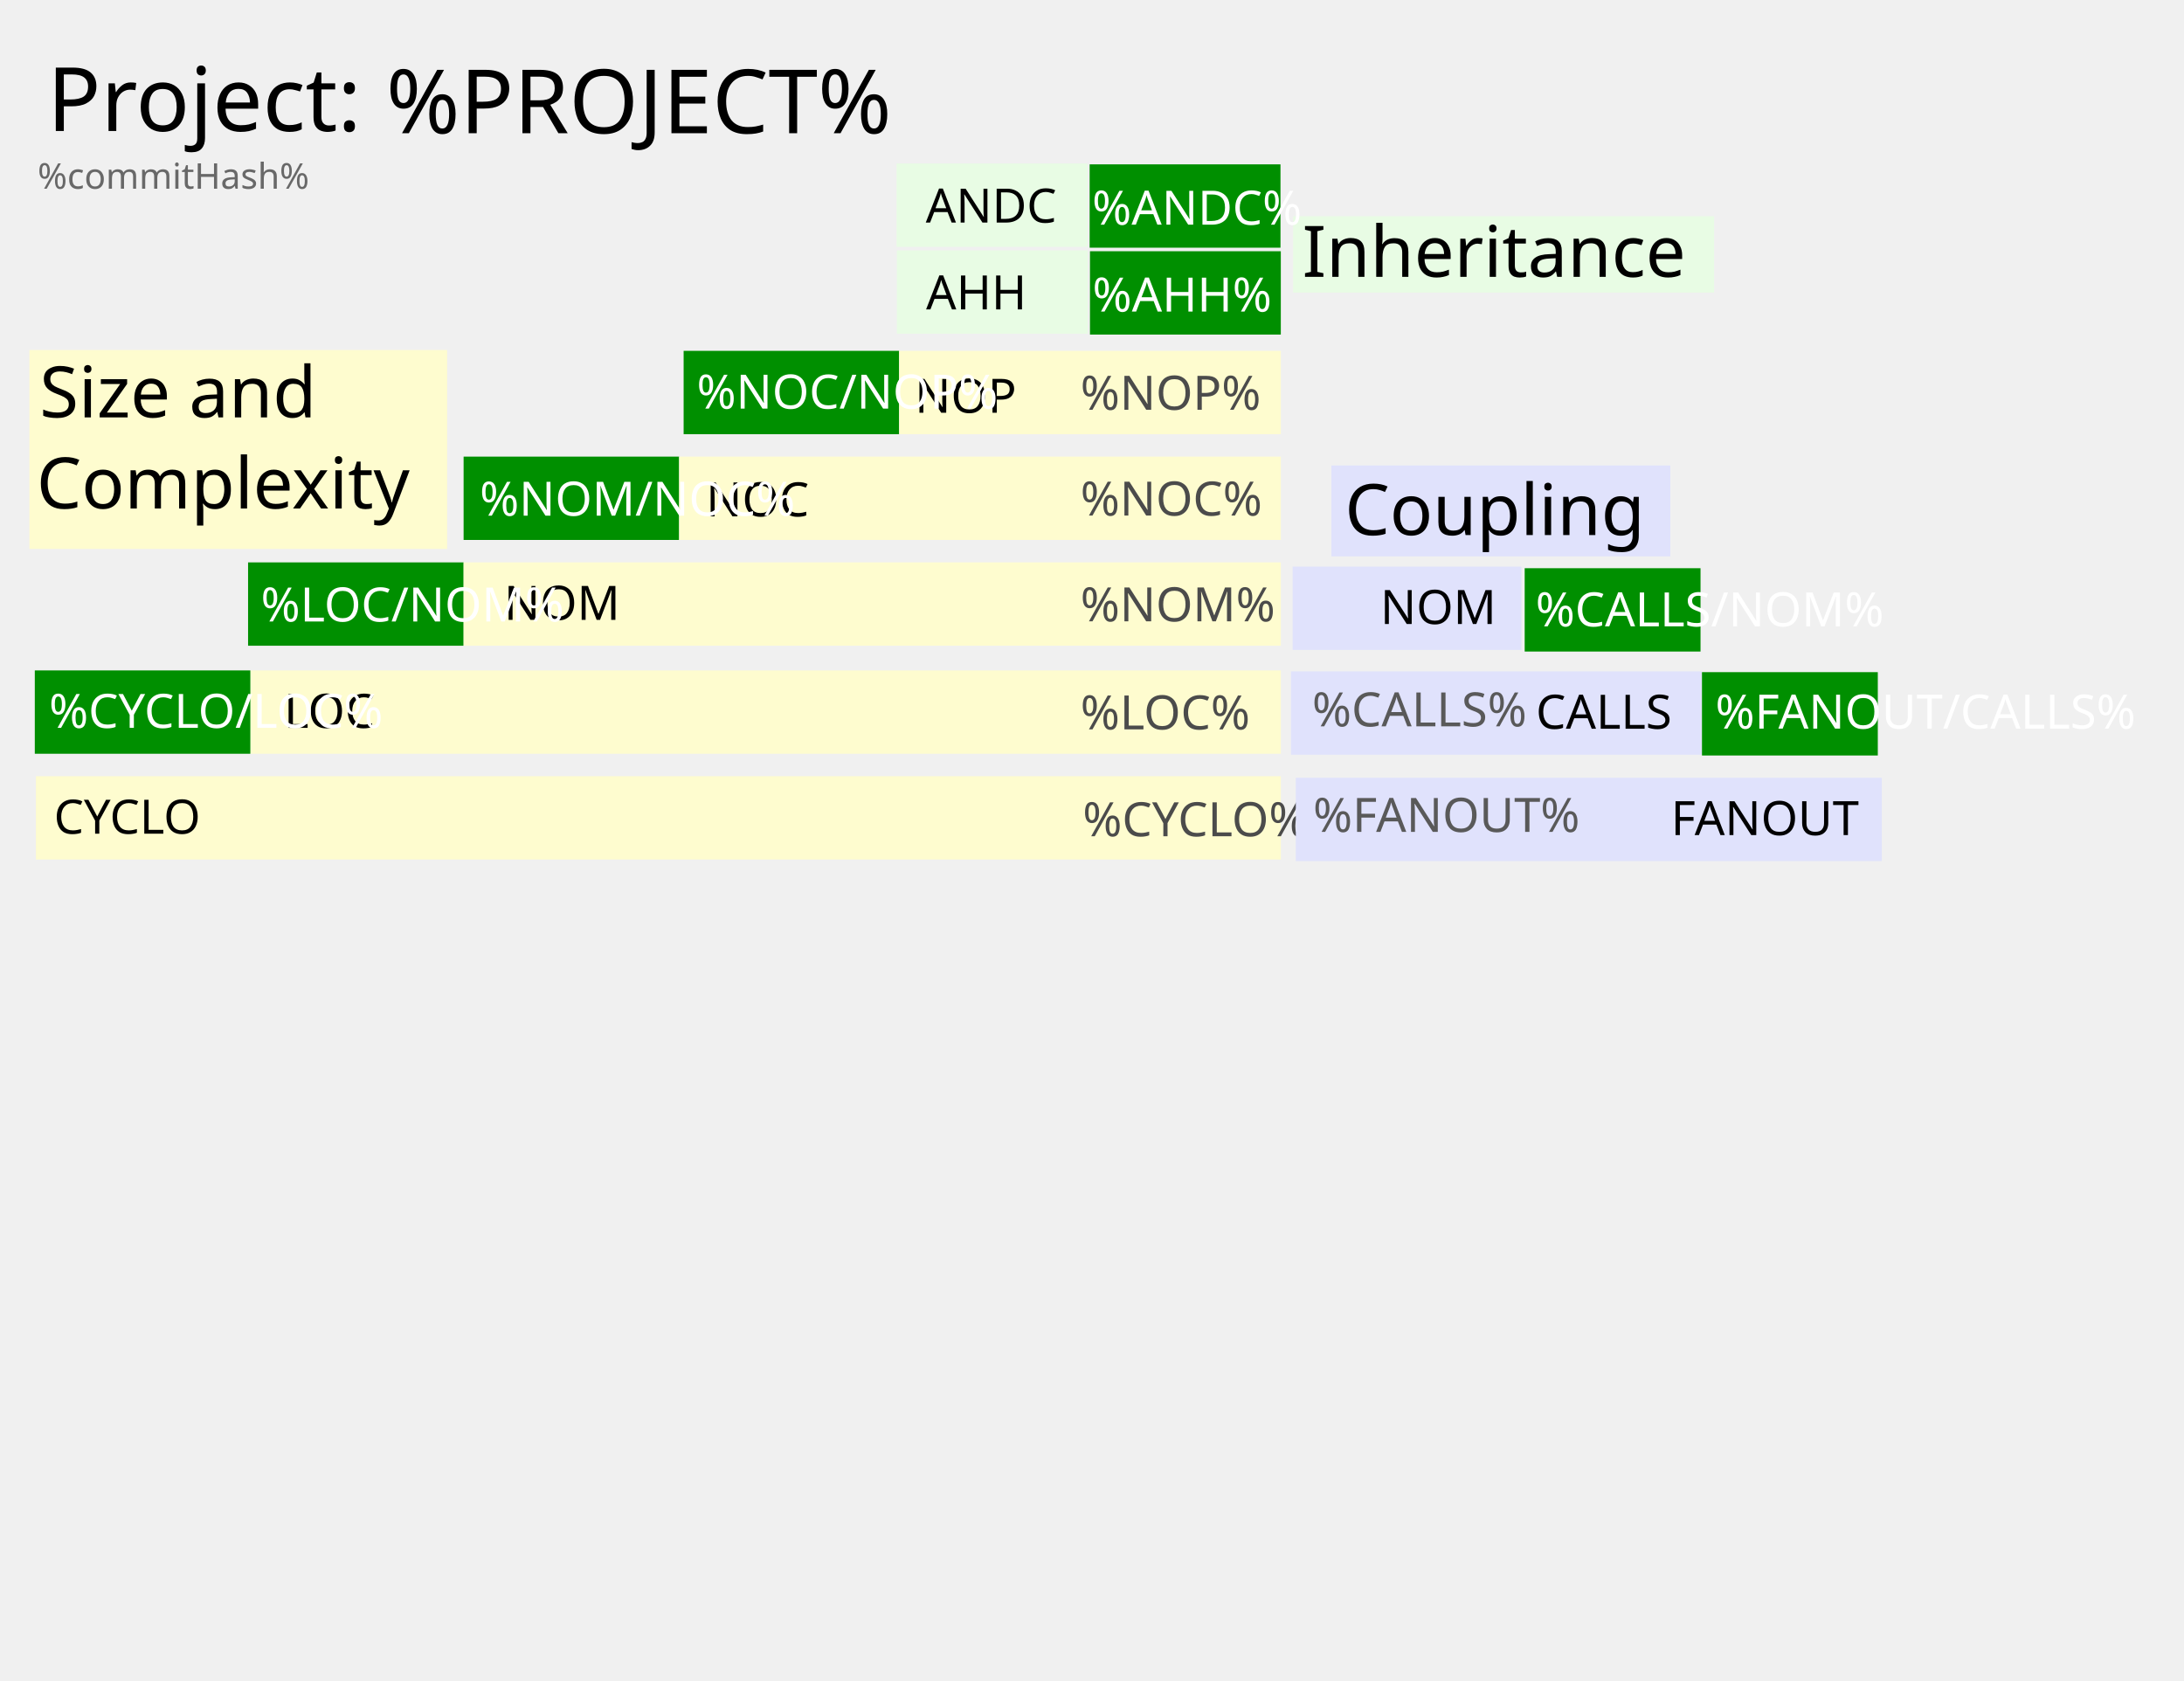
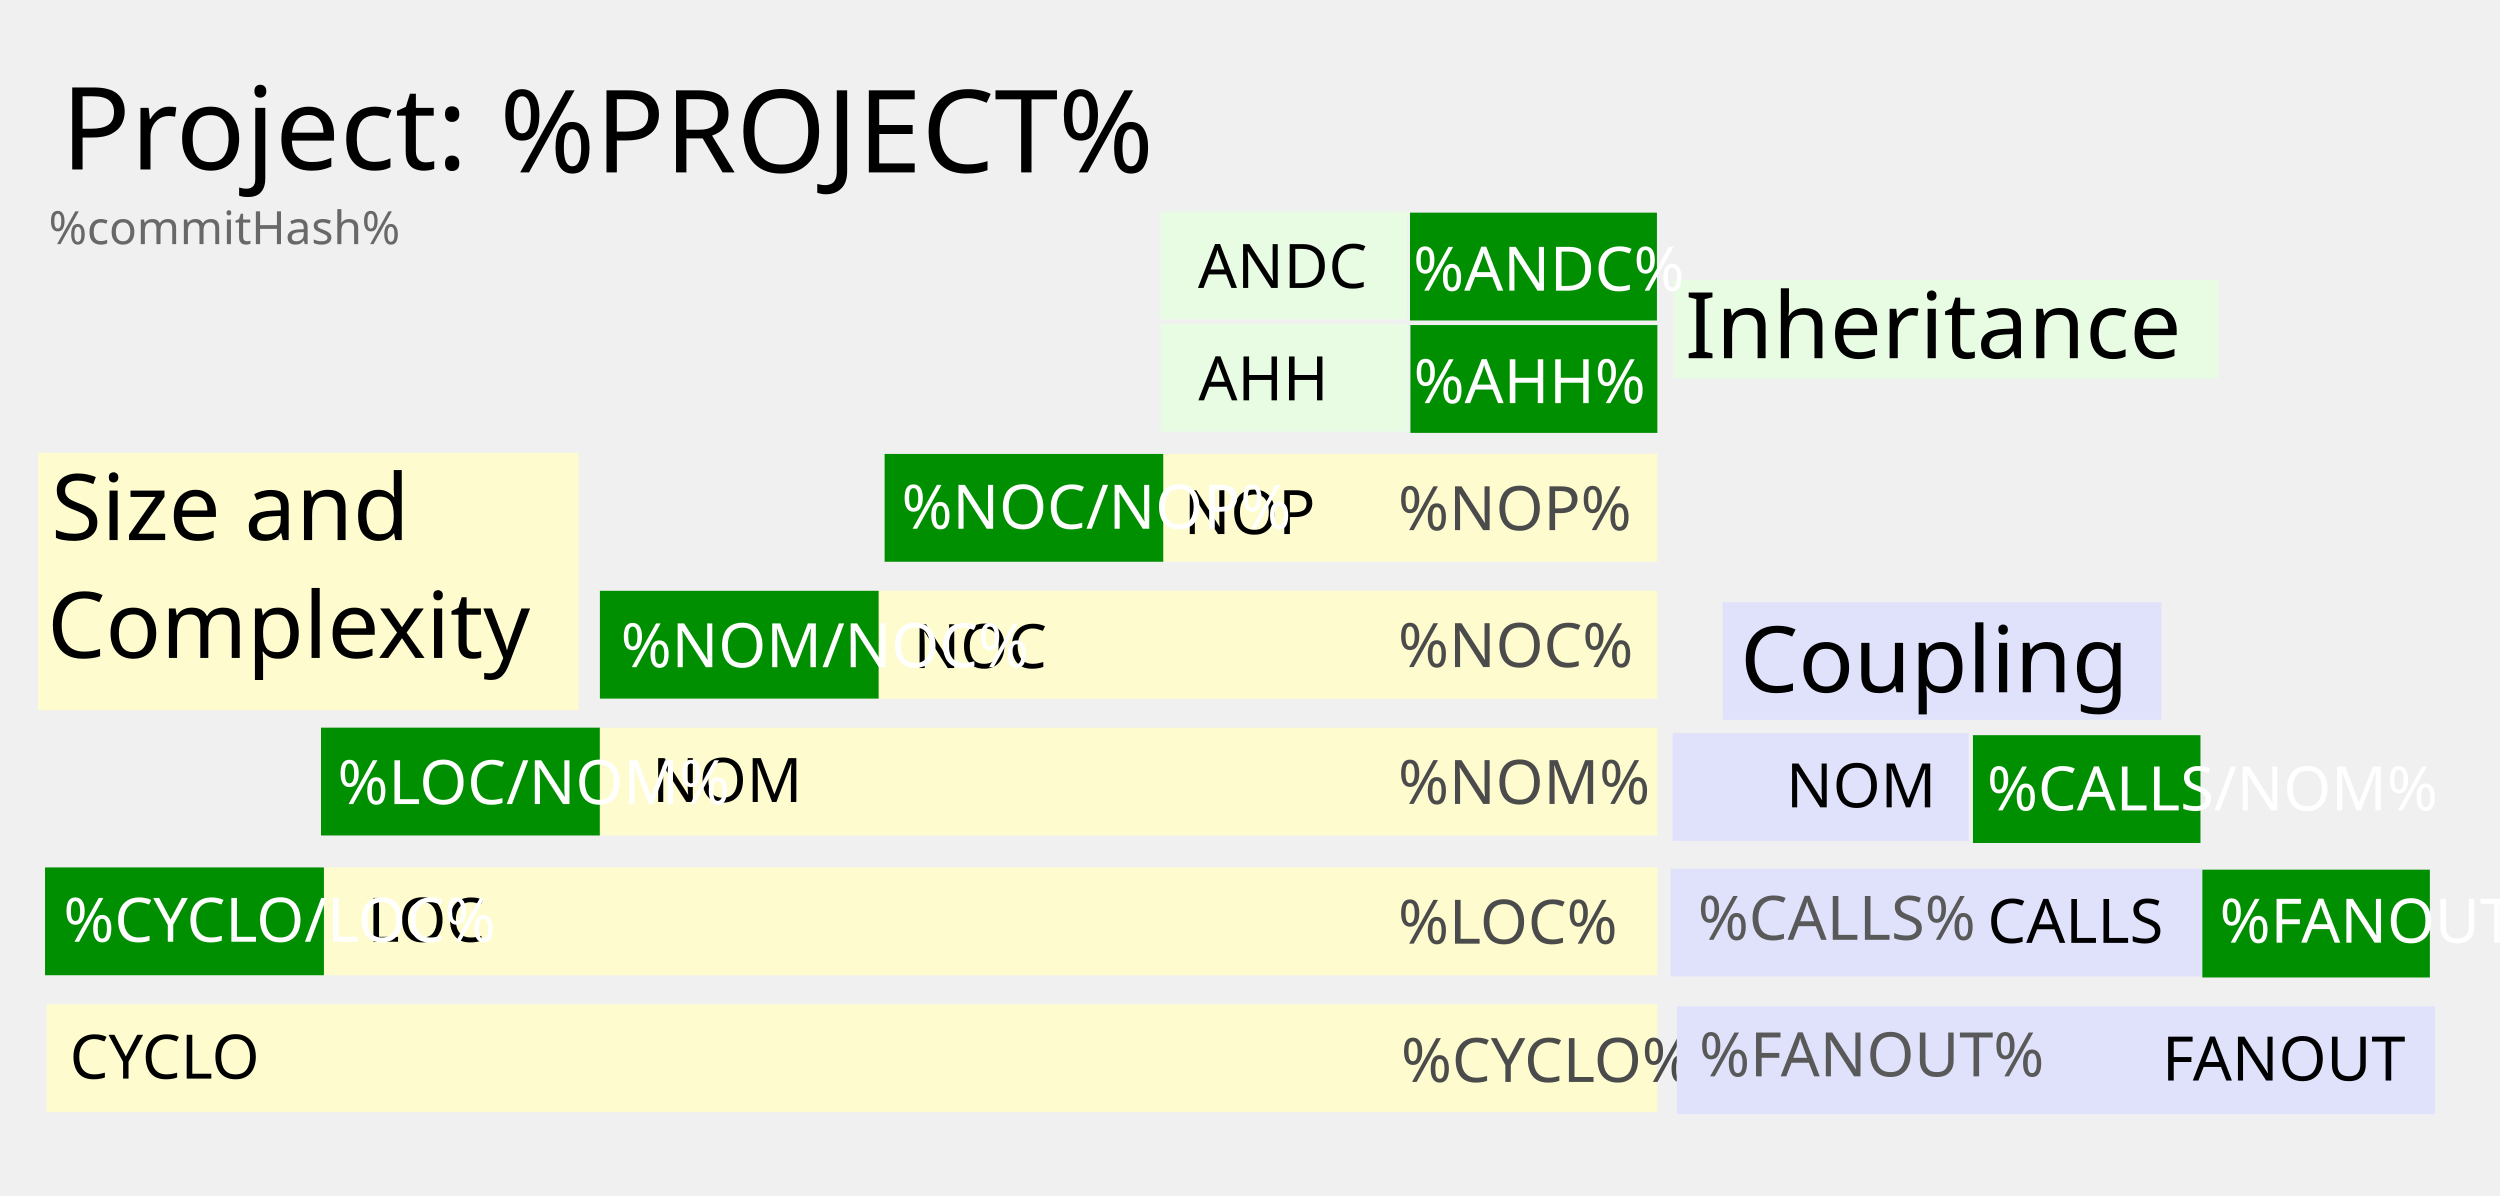
- <svg xmlns="http://www.w3.org/2000/svg" xmlns:xlink="http://www.w3.org/1999/xlink" width="260mm" height="200mm" viewBox="0 0 260 200" version="1.1" id="svg8">
+ <svg xmlns="http://www.w3.org/2000/svg" xmlns:xlink="http://www.w3.org/1999/xlink" width="230mm" height="110mm" viewBox="0 0 230 110" version="1.1" id="svg8">
  <defs id="defs2">
    <linearGradient id="linearGradient840">
      <stop style="stop-color:#000000;stop-opacity:1;" offset="0" id="stop836" />
      <stop style="stop-color:#000000;stop-opacity:0;" offset="1" id="stop838" />
    </linearGradient>
    <linearGradient xlink:href="#linearGradient840" id="linearGradient842" x1="33.221" y1="-139.545" x2="113.455" y2="-139.545" gradientUnits="userSpaceOnUse" />
  </defs>
  <g id="layer1" transform="translate(0,-97)">
    <rect style="fill:#e0e2fc;fill-opacity:1;stroke:none;stroke-width:0.166;stroke-miterlimit:4;stroke-dasharray:none;stroke-opacity:1" id="rect1041" width="40.358" height="10.824" x="158.491" y="152.407" />
    <rect style="fill:#e8fce4;fill-opacity:1;stroke:none;stroke-width:0.151;stroke-miterlimit:4;stroke-dasharray:none;stroke-opacity:1" id="rect1039" width="50.113" height="9.087" x="153.947" y="122.74" />
    <rect style="fill:#fefccf;fill-opacity:1;stroke:none;stroke-width:0.182;stroke-miterlimit:4;stroke-dasharray:none;stroke-opacity:1" id="rect1035" width="49.731" height="23.676" x="3.503" y="138.666" />
    <rect style="fill:#008f00;fill-opacity:1;stroke:none;stroke-width:0.14;stroke-miterlimit:4;stroke-dasharray:none;stroke-opacity:1" id="rect826" width="25.658" height="9.919" x="81.384" y="138.762" />
    <rect style="fill:#fefccf;fill-opacity:1;stroke:none;stroke-width:0.186;stroke-miterlimit:4;stroke-dasharray:none;stroke-opacity:1" id="rect826-1" width="45.436" height="9.919" x="107.041" y="138.762" />
    <text xml:space="preserve" style="font-style:normal;font-weight:normal;font-size:10.583px;line-height:1.25;font-family:sans-serif;letter-spacing:0px;word-spacing:0px;fill:#000000;fill-opacity:1;stroke:none;stroke-width:0.265" x="108.912" y="146.135" id="text1141">
      <tspan x="108.912" y="146.135" id="tspan1139" style="stroke-width:0.265">
        <tspan x="108.912" y="146.135" style="font-size:5.644px;fill:#000000;fill-opacity:1;stroke-width:0.265" id="tspan1137">NOP</tspan>
      </tspan>
    </text>
    <text xml:space="preserve" style="font-style:normal;font-weight:normal;font-size:10.583px;line-height:1.25;font-family:sans-serif;letter-spacing:0px;word-spacing:0px;fill:#4b4b4b;fill-opacity:1;stroke:none;stroke-width:0.265" x="128.623" y="145.776" id="text1115">
      <tspan x="128.623" y="145.776" id="tspan1113" style="fill:#4b4b4b;fill-opacity:1;stroke-width:0.265">
        <tspan x="128.623" y="145.776" style="font-size:5.644px;fill:#4b4b4b;fill-opacity:1;stroke-width:0.265" id="tspan1111">%NOP%</tspan>
      </tspan>
    </text>
    <rect style="fill:#008f00;fill-opacity:1;stroke:none;stroke-width:0.14;stroke-miterlimit:4;stroke-dasharray:none;stroke-opacity:1" id="rect826-2" width="25.658" height="9.919" x="55.191" y="151.353" />
    <rect style="fill:#fefccf;fill-opacity:1;stroke:none;stroke-width:0.234;stroke-miterlimit:4;stroke-dasharray:none;stroke-opacity:1" id="rect826-1-8" width="71.628" height="9.919" x="80.849" y="151.353" />
    <text xml:space="preserve" style="font-style:normal;font-weight:normal;font-size:10.583px;line-height:1.25;font-family:sans-serif;letter-spacing:0px;word-spacing:0px;fill:#000000;fill-opacity:1;stroke:none;stroke-width:0.265" x="84.056" y="158.459" id="text1129">
      <tspan x="84.056" y="158.459" id="tspan1127" style="stroke-width:0.265">
        <tspan x="84.056" y="158.459" style="font-size:5.644px;fill:#000000;fill-opacity:1;stroke-width:0.265" id="tspan1123">NOC</tspan>
        <tspan dx="0" x="96.668" y="158.459" style="font-size:5.644px;fill:#000000;fill-opacity:1;stroke-width:0.265" id="tspan1125" />
      </tspan>
    </text>
    <text xml:space="preserve" style="font-style:normal;font-weight:normal;font-size:10.583px;line-height:1.25;font-family:sans-serif;letter-spacing:0px;word-spacing:0px;fill:#4b4b4b;fill-opacity:1;stroke:none;stroke-width:0.265" x="128.623" y="158.367" id="text1135">
      <tspan x="128.623" y="158.367" id="tspan1133" style="fill:#4b4b4b;fill-opacity:1;stroke-width:0.265">
        <tspan x="128.623" y="158.367" style="font-size:5.644px;fill:#4b4b4b;fill-opacity:1;stroke-width:0.265" id="tspan1131">%NOC%</tspan>
      </tspan>
    </text>
    <text xml:space="preserve" style="font-style:normal;font-weight:normal;font-size:10.583px;line-height:1.25;font-family:sans-serif;letter-spacing:0px;word-spacing:0px;fill:#ffffff;fill-opacity:1;stroke:none;stroke-width:0.265" x="82.944" y="145.642" id="text1177">
      <tspan x="82.944" y="145.642" id="tspan1175" style="stroke-width:0.265">
        <tspan x="82.944" y="145.642" style="font-size:5.644px;fill:#ffffff;fill-opacity:1;stroke-width:0.265" id="tspan1173">%NOC/NOP%</tspan>
      </tspan>
    </text>
    <text xml:space="preserve" style="font-style:normal;font-weight:normal;font-size:10.583px;line-height:1.25;font-family:sans-serif;letter-spacing:0px;word-spacing:0px;fill:#ffffff;fill-opacity:1;stroke:none;stroke-width:0.265" x="57.11" y="158.383" id="text1121">
      <tspan x="57.11" y="158.383" id="tspan1119" style="stroke-width:0.265">
        <tspan x="57.11" y="158.383" style="font-size:5.644px;fill:#ffffff;fill-opacity:1;stroke-width:0.265" id="tspan1117">%NOM/NOC%</tspan>
      </tspan>
    </text>
    <rect style="fill:#008f00;fill-opacity:1;stroke:none;stroke-width:0.14;stroke-miterlimit:4;stroke-dasharray:none;stroke-opacity:1" id="rect826-2-8" width="25.658" height="9.919" x="29.533" y="163.944" />
    <rect style="fill:#fefccf;fill-opacity:1;stroke:none;stroke-width:0.272;stroke-miterlimit:4;stroke-dasharray:none;stroke-opacity:1" id="rect826-1-8-9" width="97.286" height="9.919" x="55.191" y="163.944" />
    <text xml:space="preserve" style="font-style:normal;font-weight:normal;font-size:10.583px;line-height:1.25;font-family:sans-serif;letter-spacing:0px;word-spacing:0px;fill:#000000;fill-opacity:1;stroke:none;stroke-width:0.265" x="60.002" y="170.783" id="text1159">
      <tspan x="60.002" y="170.783" id="tspan1157" style="stroke-width:0.265">
        <tspan x="60.002" y="170.783" style="font-size:5.644px;fill:#000000;fill-opacity:1;stroke-width:0.265" id="tspan1155">NOM</tspan>
      </tspan>
    </text>
    <text xml:space="preserve" style="font-style:normal;font-weight:normal;font-size:10.583px;line-height:1.25;font-family:sans-serif;letter-spacing:0px;word-spacing:0px;fill:#4b4b4b;fill-opacity:1;stroke:none;stroke-width:0.265" x="128.623" y="170.958" id="text1171">
      <tspan x="128.623" y="170.958" id="tspan1169" style="fill:#4b4b4b;fill-opacity:1;stroke-width:0.265">
        <tspan x="128.623" y="170.958" style="font-size:5.644px;fill:#4b4b4b;fill-opacity:1;stroke-width:0.265" id="tspan1167">%NOM%</tspan>
      </tspan>
    </text>
    <text xml:space="preserve" style="font-style:normal;font-weight:normal;font-size:10.583px;line-height:1.25;font-family:sans-serif;letter-spacing:0px;word-spacing:0px;fill:#ffffff;fill-opacity:1;stroke:none;stroke-width:0.265" x="31.051" y="170.974" id="text1153">
      <tspan x="31.051" y="170.974" id="tspan1151" style="stroke-width:0.265">
        <tspan x="31.051" y="170.974" style="font-size:5.644px;fill:#ffffff;fill-opacity:1;stroke-width:0.265" id="tspan1149">%LOC/NOM%</tspan>
      </tspan>
    </text>
    <rect style="fill:#fefccf;fill-opacity:1;stroke:none;stroke-width:0.306;stroke-miterlimit:4;stroke-dasharray:none;stroke-opacity:1" id="rect826-1-8-9-3" width="122.677" height="9.919" x="29.801" y="176.803" />
    <text xml:space="preserve" style="font-style:normal;font-weight:normal;font-size:10.583px;line-height:1.25;font-family:sans-serif;letter-spacing:0px;word-spacing:0px;fill:#000000;fill-opacity:1;stroke:none;stroke-width:0.265" x="33.81" y="183.642" id="text1147">
      <tspan x="33.81" y="183.642" id="tspan1145" style="stroke-width:0.265">
        <tspan x="33.81" y="183.642" style="font-size:5.644px;fill:#000000;fill-opacity:1;stroke-width:0.265" id="tspan1143">LOC</tspan>
      </tspan>
    </text>
    <text xml:space="preserve" style="font-style:normal;font-weight:normal;font-size:10.583px;line-height:1.25;font-family:sans-serif;letter-spacing:0px;word-spacing:0px;fill:#4b4b4b;fill-opacity:1;stroke:none;stroke-width:0.265" x="128.623" y="183.817" id="text1165">
      <tspan x="128.623" y="183.817" id="tspan1163" style="fill:#4b4b4b;fill-opacity:1;stroke-width:0.265">
        <tspan x="128.623" y="183.817" style="font-size:5.644px;fill:#4b4b4b;fill-opacity:1;stroke-width:0.265" id="tspan1161">%LOC%</tspan>
      </tspan>
    </text>
    <text xml:space="preserve" style="font-style:normal;font-weight:normal;font-size:10.583px;line-height:1.25;font-family:sans-serif;letter-spacing:0px;word-spacing:0px;fill:#000000;fill-opacity:1;stroke:none;stroke-width:0.265" x="5.613" y="112.594" id="text1199">
      <tspan x="5.613" y="112.594" id="tspan1197" style="stroke-width:0.265">
        <tspan x="5.613" y="112.594" id="tspan1195" style="stroke-width:0.265">Project:</tspan>
      </tspan>
    </text>
    <text xml:space="preserve" style="font-style:normal;font-weight:normal;font-size:10.583px;line-height:1.25;font-family:sans-serif;letter-spacing:0px;word-spacing:0px;fill:#000000;fill-opacity:1;stroke:none;stroke-width:0.265" x="45.97" y="112.861" id="text1205">
      <tspan x="45.97" y="112.861" id="tspan1203" style="stroke-width:0.265">
        <tspan x="45.97" y="112.861" id="tspan1201" style="stroke-width:0.265">%PROJECT%</tspan>
      </tspan>
    </text>
    <rect style="fill:#008f00;fill-opacity:1;stroke:none;stroke-width:0.14;stroke-miterlimit:4;stroke-dasharray:none;stroke-opacity:1" id="rect826-2-8-3" width="25.658" height="9.919" x="4.143" y="176.803" />
    <text xml:space="preserve" style="font-style:normal;font-weight:normal;font-size:5.644px;line-height:1.25;font-family:sans-serif;letter-spacing:0px;word-spacing:0px;fill:#ffffff;fill-opacity:1;stroke:none;stroke-width:0.265" x="5.834" y="183.64" id="text1153-8">
      <tspan x="5.834" y="183.64" id="tspan1151-1" style="stroke-width:0.265">%CYCLO/LOC%<tspan x="5.834" y="183.64" style="font-size:5.644px;fill:#ffffff;fill-opacity:1;stroke-width:0.265" id="tspan1149-5" />
      </tspan>
    </text>
    <rect style="fill:#fefccf;fill-opacity:1;stroke:none;stroke-width:0.336;stroke-miterlimit:4;stroke-dasharray:none;stroke-opacity:1" id="rect826-1-8-9-3-9" width="148.201" height="9.919" x="4.276" y="189.394" />
    <text xml:space="preserve" style="font-style:normal;font-weight:normal;font-size:5.644px;line-height:1.25;font-family:sans-serif;letter-spacing:0px;word-spacing:0px;fill:#000000;fill-opacity:1;stroke:none;stroke-width:0.265" x="6.415" y="196.233" id="text1147-3">
      <tspan x="6.415" y="196.233" id="tspan1145-6" style="stroke-width:0.265">CYCLO<tspan x="6.415" y="196.233" style="font-size:5.644px;fill:#000000;fill-opacity:1;stroke-width:0.265" id="tspan1143-7" />
      </tspan>
    </text>
    <text xml:space="preserve" style="font-style:normal;font-weight:normal;font-size:10.583px;line-height:1.25;font-family:sans-serif;letter-spacing:0px;word-spacing:0px;fill:#4b4b4b;fill-opacity:1;stroke:none;stroke-width:0.265" x="128.89" y="196.541" id="text1165-5">
      <tspan x="128.89" y="196.541" id="tspan1163-8" style="fill:#4b4b4b;fill-opacity:1;stroke-width:0.265">
        <tspan x="128.89" y="196.541" style="font-size:5.644px;fill:#4b4b4b;fill-opacity:1;stroke-width:0.265" id="tspan1161-8">%CYCLO%</tspan>
      </tspan>
    </text>
    <rect style="fill:#008f00;fill-opacity:1;stroke:none;stroke-width:0.132;stroke-miterlimit:4;stroke-dasharray:none;stroke-opacity:1" id="rect826-1-7" width="22.718" height="9.919" x="129.759" y="126.905" />
    <rect style="fill:#e8fce4;fill-opacity:1;stroke:none;stroke-width:0.132;stroke-miterlimit:4;stroke-dasharray:none;stroke-opacity:1" id="rect826-1-7-6" width="22.718" height="9.919" x="106.774" y="126.801" />
    <text xml:space="preserve" style="font-style:normal;font-weight:normal;font-size:5.644px;line-height:1.25;font-family:sans-serif;letter-spacing:0px;word-spacing:0px;fill:#000000;fill-opacity:1;stroke:none;stroke-width:0.265" x="110.249" y="133.832" id="text4037">
      <tspan id="tspan4035" x="110.249" y="133.832" style="stroke-width:0.265">AHH</tspan>
    </text>
    <text xml:space="preserve" style="font-style:normal;font-weight:normal;font-size:5.644px;line-height:1.25;font-family:sans-serif;letter-spacing:0px;word-spacing:0px;fill:#ffffff;fill-opacity:1;stroke:none;stroke-width:0.265" x="130.055" y="134.085" id="text4037-7">
      <tspan id="tspan4035-5" x="130.055" y="134.085" style="fill:#ffffff;fill-opacity:1;stroke-width:0.265">%AHH%</tspan>
    </text>
    <rect style="fill:#008f00;fill-opacity:1;stroke:none;stroke-width:0.132;stroke-miterlimit:4;stroke-dasharray:none;stroke-opacity:1" id="rect826-1-7-2" width="22.718" height="9.919" x="129.72" y="116.564" />
    <rect style="fill:#e8fce4;fill-opacity:1;stroke:none;stroke-width:0.132;stroke-miterlimit:4;stroke-dasharray:none;stroke-opacity:1" id="rect826-1-7-6-3" width="22.718" height="9.919" x="106.735" y="116.459" />
    <text xml:space="preserve" style="font-style:normal;font-weight:normal;font-size:5.644px;line-height:1.25;font-family:sans-serif;letter-spacing:0px;word-spacing:0px;fill:#000000;fill-opacity:1;stroke:none;stroke-width:0.265" x="110.21" y="123.49" id="text4037-2">
      <tspan id="tspan4035-0" x="110.21" y="123.49" style="stroke-width:0.265">ANDC</tspan>
    </text>
    <text xml:space="preserve" style="font-style:normal;font-weight:normal;font-size:5.644px;line-height:1.25;font-family:sans-serif;letter-spacing:0px;word-spacing:0px;fill:#ffffff;fill-opacity:1;stroke:none;stroke-width:0.265" x="130.016" y="123.743" id="text4037-7-3">
      <tspan id="tspan4035-5-6" x="130.016" y="123.743" style="fill:#ffffff;fill-opacity:1;stroke-width:0.265">%ANDC%</tspan>
    </text>
    <rect style="fill:#e0e2fc;fill-opacity:1;stroke:none;stroke-width:0.193;stroke-miterlimit:4;stroke-dasharray:none;stroke-opacity:1" id="rect826-1-8-9-3-8" width="48.895" height="9.919" x="153.695" y="176.92" />
    <rect style="fill:#e0e2fc;fill-opacity:1;stroke:none;stroke-width:0.144;stroke-miterlimit:4;stroke-dasharray:none;stroke-opacity:1" id="rect826-1-8-9-3-8-5" width="27.238" height="9.919" x="153.884" y="164.447" />
    <rect style="fill:#e0e2fc;fill-opacity:1;stroke:none;stroke-width:0.231;stroke-miterlimit:4;stroke-dasharray:none;stroke-opacity:1" id="rect826-1-8-9-3-8-5-0" width="69.76" height="9.919" x="154.262" y="189.582" />
    <text xml:space="preserve" style="font-style:normal;font-weight:normal;font-size:10.583px;line-height:1.25;font-family:sans-serif;letter-spacing:0px;word-spacing:0px;fill:#000000;fill-opacity:1;stroke:none;stroke-width:0.265" x="164.325" y="171.272" id="text1159-9">
      <tspan x="164.325" y="171.272" id="tspan1157-2" style="stroke-width:0.265">
        <tspan x="164.325" y="171.272" style="font-size:5.644px;fill:#000000;fill-opacity:1;stroke-width:0.265" id="tspan1155-5">NOM</tspan>
      </tspan>
    </text>
    <text xml:space="preserve" style="font-style:normal;font-weight:normal;font-size:10.583px;line-height:1.25;font-family:sans-serif;letter-spacing:0px;word-spacing:0px;fill:#000000;fill-opacity:1;stroke:none;stroke-width:0.265" x="182.845" y="183.745" id="text1159-9-1">
      <tspan x="182.845" y="183.745" id="tspan1157-2-7" style="font-size:5.644px;stroke-width:0.265">CALLS</tspan>
    </text>
    <text xml:space="preserve" style="font-style:normal;font-weight:normal;font-size:10.583px;line-height:1.25;font-family:sans-serif;letter-spacing:0px;word-spacing:0px;fill:#000000;fill-opacity:1;stroke:none;stroke-width:0.265" x="198.92" y="196.407" id="text1159-9-1-7">
      <tspan x="198.92" y="196.407" id="tspan1157-2-7-8" style="font-size:5.644px;stroke-width:0.265">FANOUT</tspan>
    </text>
    <rect style="fill:#008f00;fill-opacity:1;stroke:none;stroke-width:0.126;stroke-miterlimit:4;stroke-dasharray:none;stroke-opacity:1" id="rect826-24" width="20.933" height="9.919" x="181.51" y="164.636" />
    <rect style="fill:#008f00;fill-opacity:1;stroke:none;stroke-width:0.126;stroke-miterlimit:4;stroke-dasharray:none;stroke-opacity:1" id="rect826-24-4" width="20.933" height="9.919" x="202.615" y="177.009" />
    <text xml:space="preserve" style="font-style:normal;font-weight:normal;font-size:10.583px;line-height:1.25;font-family:sans-serif;letter-spacing:0px;word-spacing:0px;fill:#000000;fill-opacity:1;stroke:none;stroke-width:0.265" x="156.202" y="183.461" id="text1159-9-1-9">
      <tspan x="156.202" y="183.461" id="tspan1157-2-7-7" style="font-size:5.644px;fill:#595959;fill-opacity:1;stroke-width:0.265">%CALLS%</tspan>
    </text>
    <text xml:space="preserve" style="font-style:normal;font-weight:normal;font-size:10.583px;line-height:1.25;font-family:sans-serif;letter-spacing:0px;word-spacing:0px;fill:#000000;fill-opacity:1;stroke:none;stroke-width:0.265" x="156.316" y="196.022" id="text1159-9-1-9-3">
      <tspan x="156.316" y="196.022" id="tspan1157-2-7-7-3" style="font-size:5.644px;fill:#595959;fill-opacity:1;stroke-width:0.265">%FANOUT%</tspan>
    </text>
    <text xml:space="preserve" style="font-style:normal;font-weight:normal;font-size:5.644px;line-height:1.25;font-family:sans-serif;letter-spacing:0px;word-spacing:0px;fill:#ffffff;fill-opacity:1;stroke:none;stroke-width:0.265" x="204.206" y="183.728" id="text4037-7-3-7">
      <tspan id="tspan4035-5-6-8" x="204.206" y="183.728" style="fill:#ffffff;fill-opacity:1;stroke-width:0.265">%FANOUT/CALLS%</tspan>
    </text>
    <text xml:space="preserve" style="font-style:normal;font-weight:normal;font-size:5.644px;line-height:1.25;font-family:sans-serif;letter-spacing:0px;word-spacing:0px;fill:#ffffff;fill-opacity:1;stroke:none;stroke-width:0.265" x="182.806" y="171.557" id="text4037-7-3-7-2">
      <tspan id="tspan4035-5-6-8-8" x="182.806" y="171.557" style="fill:#ffffff;fill-opacity:1;stroke-width:0.265">%CALLS/NOM%</tspan>
    </text>
    <text xml:space="preserve" style="font-style:normal;font-variant:normal;font-weight:normal;font-stretch:normal;font-size:4.233px;line-height:1.25;font-family:sans-serif;-inkscape-font-specification:'sans-serif, Normal';font-variant-ligatures:normal;font-variant-caps:normal;font-variant-numeric:normal;font-feature-settings:normal;text-align:start;letter-spacing:0px;word-spacing:0px;writing-mode:lr-tb;text-anchor:start;fill:#000000;fill-opacity:0.563;stroke:none;stroke-width:0.265" x="4.485" y="119.461" id="text1205-8">
      <tspan x="4.485" y="119.461" id="tspan1203-6" style="font-style:normal;font-variant:normal;font-weight:normal;font-stretch:normal;font-size:4.233px;font-family:sans-serif;-inkscape-font-specification:'sans-serif, Normal';font-variant-ligatures:normal;font-variant-caps:normal;font-variant-numeric:normal;font-feature-settings:normal;text-align:start;writing-mode:lr-tb;text-anchor:start;fill:#000000;fill-opacity:0.563;stroke-width:0.265">
        <tspan x="4.485" y="119.461" id="tspan1201-2" style="font-style:normal;font-variant:normal;font-weight:normal;font-stretch:normal;font-size:4.233px;font-family:sans-serif;-inkscape-font-specification:'sans-serif, Normal';font-variant-ligatures:normal;font-variant-caps:normal;font-variant-numeric:normal;font-feature-settings:normal;text-align:start;writing-mode:lr-tb;text-anchor:start;fill:#000000;fill-opacity:0.563;stroke-width:0.265">%commitHash%</tspan>
      </tspan>
    </text>
    <text xml:space="preserve" style="font-style:normal;font-weight:normal;font-size:10.583px;line-height:1.25;font-family:sans-serif;letter-spacing:0px;word-spacing:0px;fill:#000000;fill-opacity:1;stroke:none;stroke-width:0.265" x="155.016" y="129.957" id="text1021">
      <tspan id="tspan1019" x="155.016" y="129.957" style="stroke-width:0.265;font-size:8.467px">Inheritance</tspan>
    </text>
    <text xml:space="preserve" style="font-style:normal;font-weight:normal;font-size:10.583px;line-height:1.25;font-family:sans-serif;letter-spacing:0px;word-spacing:0px;fill:#000000;fill-opacity:1;stroke:none;stroke-width:0.265" x="4.706" y="146.684" id="text1025">
      <tspan x="4.706" y="146.684" style="font-size:8.467px;stroke-width:0.265" id="tspan1037">Size and </tspan>
    </text>
    <text xml:space="preserve" style="font-style:normal;font-weight:normal;font-size:10.583px;line-height:1.25;font-family:sans-serif;letter-spacing:0px;word-spacing:0px;fill:#000000;fill-opacity:1;stroke:none;stroke-width:0.265" x="160.094" y="160.693" id="text1033">
      <tspan id="tspan1031" x="160.094" y="160.693" style="font-size:8.467px;fill:#000000;fill-opacity:1;stroke-width:0.265">Coupling</tspan>
    </text>
    <text xml:space="preserve" style="font-style:normal;font-weight:normal;font-size:10.583px;line-height:1.25;font-family:sans-serif;letter-spacing:0px;word-spacing:0px;fill:#000000;fill-opacity:1;stroke:none;stroke-width:0.265" x="4.347" y="157.527" id="text1043">
      <tspan id="tspan1041" x="4.347" y="157.527" style="font-size:8.467px;stroke-width:0.265">Complexity</tspan>
    </text>
  </g>
</svg>
